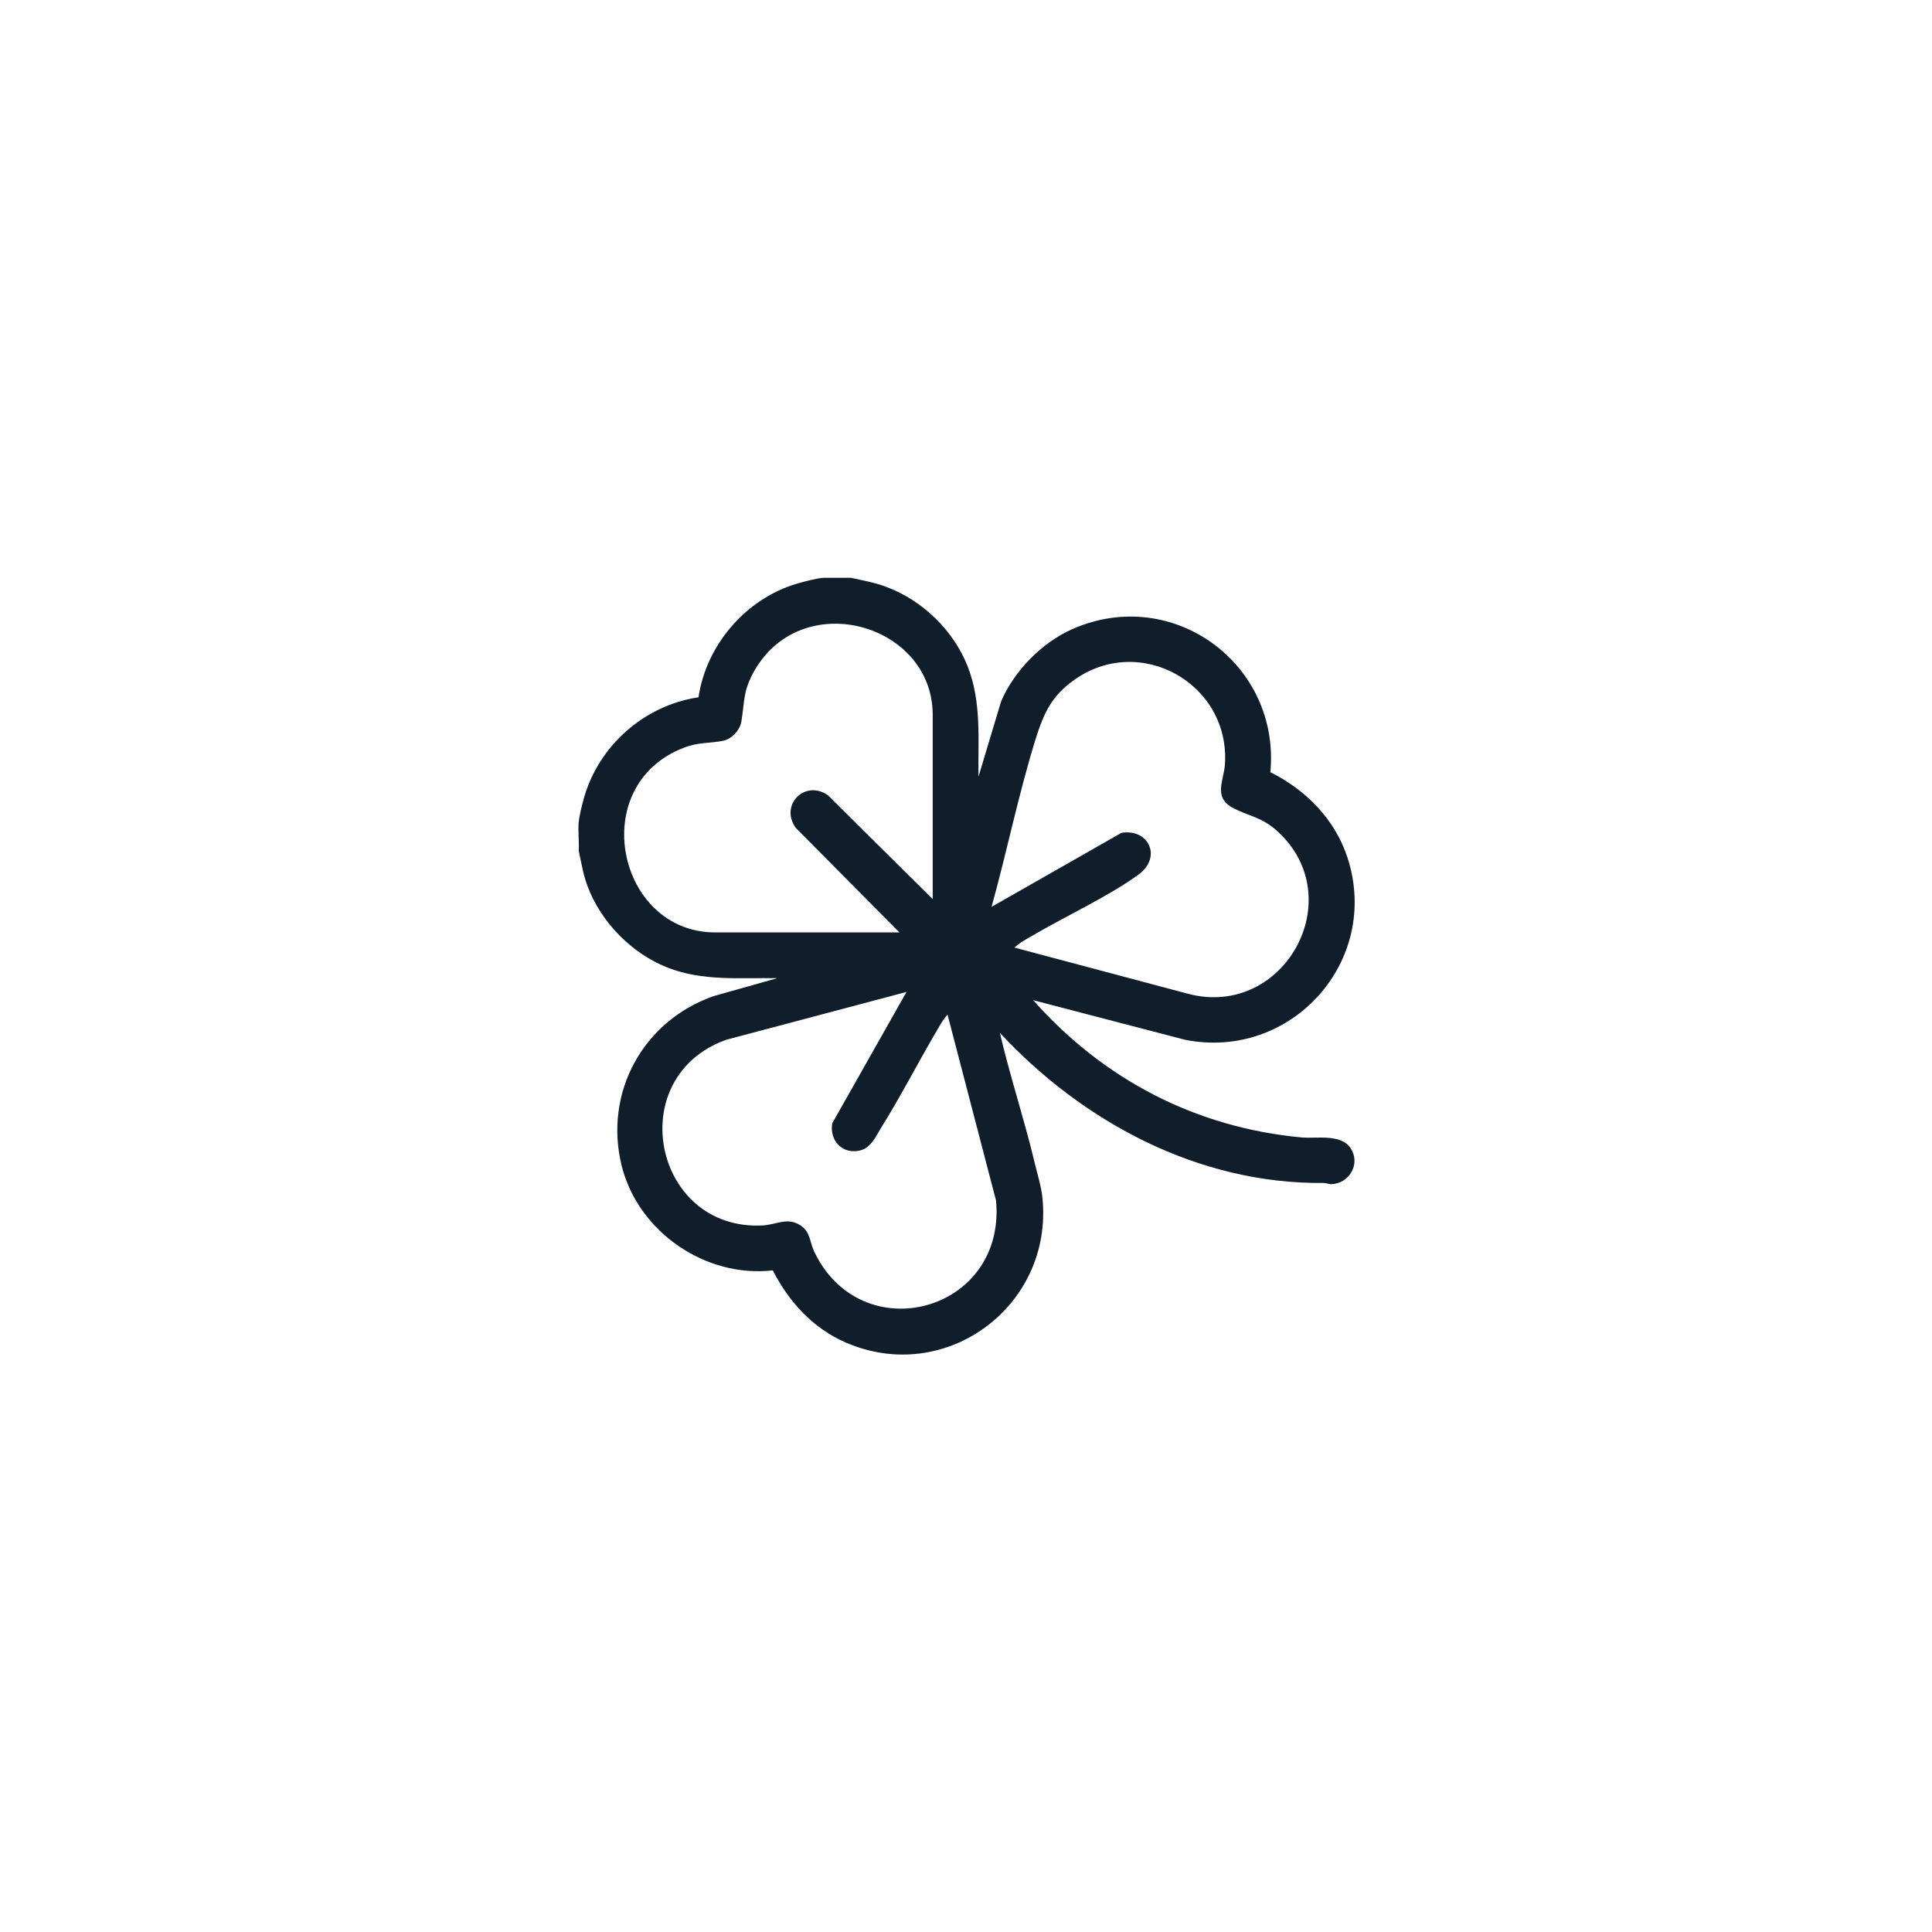
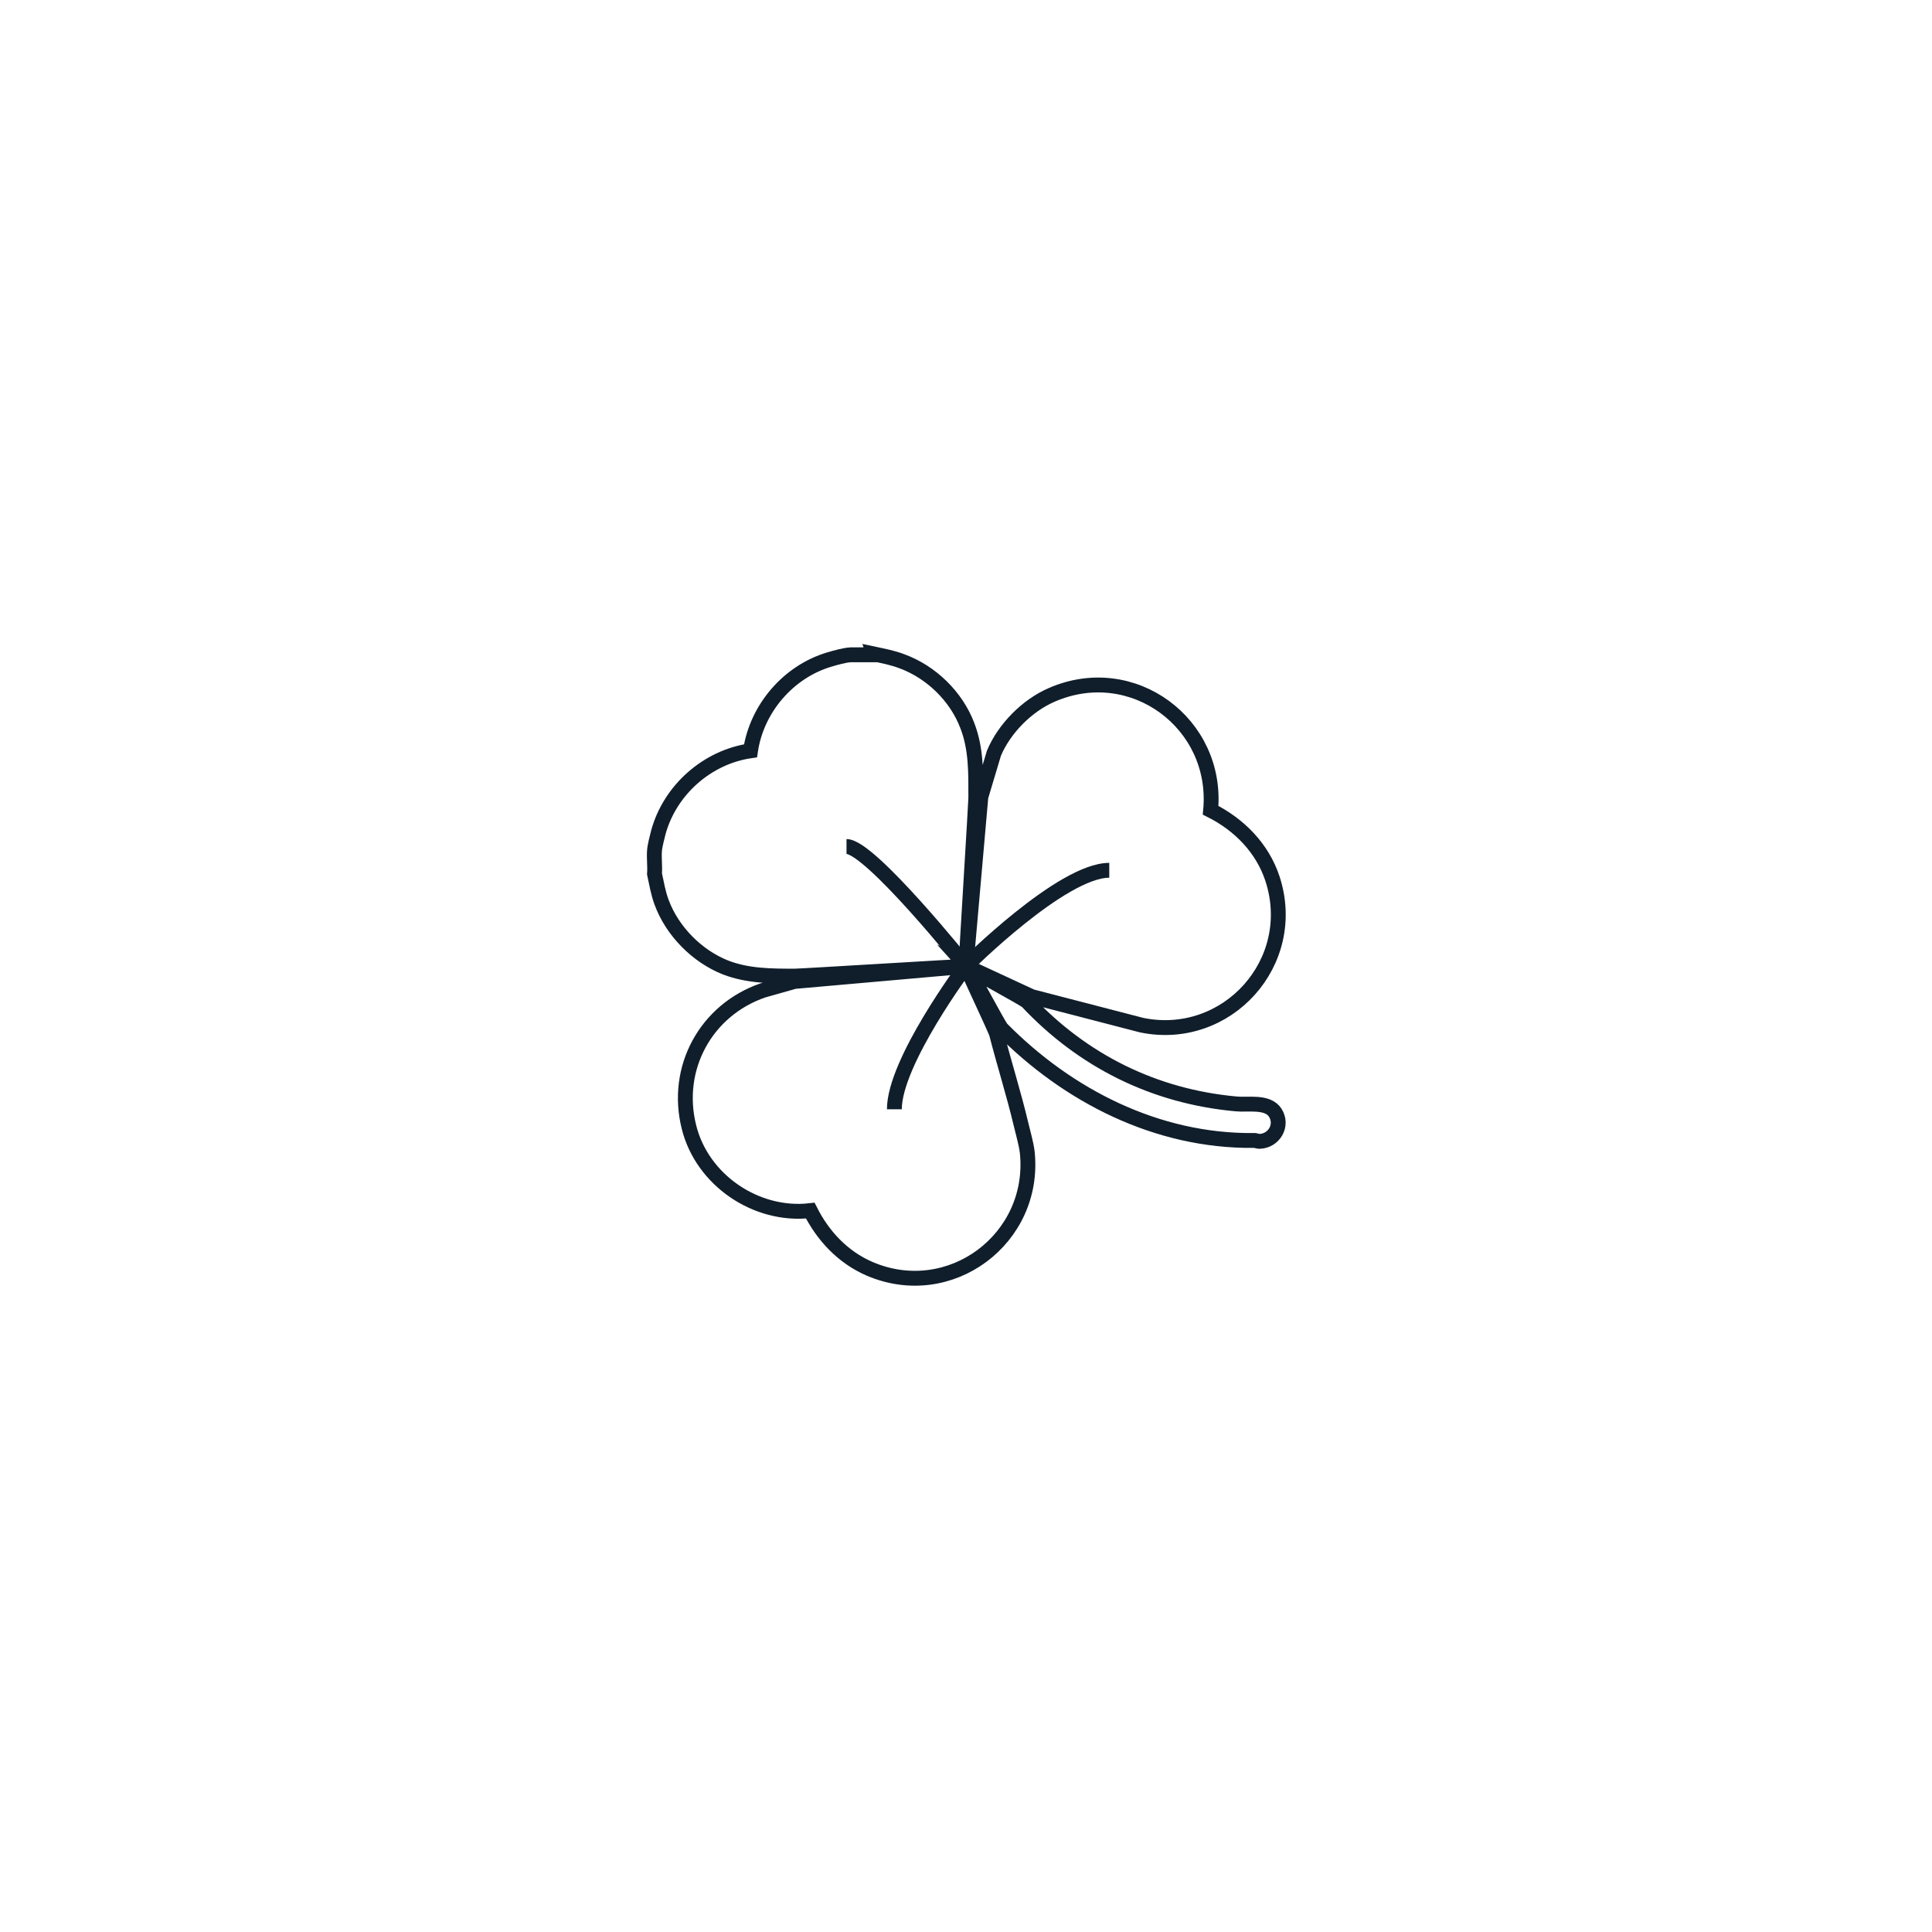
<svg xmlns="http://www.w3.org/2000/svg" id="Layer_1" viewBox="0 0 65 65">
  <defs>
-     <style>.cls-1{fill:#101e2b;}</style>
+     <style>.cls-1{fill:none;stroke:#101e2b;stroke-miterlimit:10;stroke-width:.5px;}</style>
  </defs>
-   <path class="cls-1" d="M28.63,19.44c.41.09.81.16,1.2.31,1.21.45,2.26,1.47,2.73,2.68s.34,2.45.36,3.7l.76-2.53c.44-1.03,1.38-1.99,2.41-2.44,3.38-1.48,6.99,1.19,6.65,4.82,1.19.59,2.17,1.58,2.59,2.86,1.15,3.5-1.9,6.86-5.47,6.14l-5.1-1.33c2.37,2.67,5.47,4.29,9.05,4.62.49.04,1.31-.13,1.63.36.35.53-.05,1.2-.66,1.21-.08,0-.16-.04-.25-.04-4.2.04-8.09-2.04-10.89-5.05.34,1.46.82,2.9,1.17,4.37.09.38.22.78.26,1.17.38,3.63-3.24,6.34-6.61,4.88-1.11-.48-1.92-1.37-2.46-2.43-2.26.26-4.52-1.29-5.08-3.5-.62-2.47.71-4.9,3.1-5.73l2.13-.6c-1.25-.02-2.51.11-3.7-.36s-2.23-1.52-2.68-2.73c-.15-.39-.21-.79-.3-1.2.02-.31-.03-.66,0-.97.02-.2.11-.57.17-.78.49-1.77,2.03-3.14,3.86-3.41.26-1.76,1.59-3.31,3.3-3.82.24-.07.65-.18.89-.2h.97ZM31.38,30.25v-6.2c0-3.05-4.36-4.31-5.99-1.5-.4.7-.33,1.02-.45,1.74-.05.28-.32.57-.6.63-.48.1-.83.04-1.34.24-3.29,1.27-2.23,6.21,1.06,6.21h6.2l-3.49-3.52c-.55-.77.32-1.64,1.09-1.09l3.52,3.49ZM34.13,31.88l5.86,1.56c3.22.83,5.46-3.23,2.98-5.48-.54-.49-.96-.49-1.51-.79-.64-.35-.29-.92-.25-1.43.2-2.73-2.86-4.46-5.09-2.85-.74.53-1,1.1-1.27,1.95-.58,1.86-.97,3.8-1.49,5.67l4.37-2.49c.92-.15,1.37.82.58,1.4-.98.72-2.47,1.41-3.56,2.05-.21.12-.45.25-.63.42ZM30.51,33.37l-6.07,1.61c-3.51,1.25-2.46,6.42,1.2,6.25.47-.02.84-.29,1.28-.01.34.21.32.55.46.86,1.58,3.38,6.48,2.07,6.13-1.69l-1.63-6.25c-.16.16-.28.4-.4.6-.62,1.06-1.19,2.17-1.84,3.21-.17.28-.33.65-.68.75-.6.16-1.06-.31-.96-.91l2.5-4.42Z" />
+   <path class="cls-1" d="M29.39,22c.33.07.65.13.96.25.98.36,1.82,1.18,2.19,2.15.31.79.29,1.61.29,2.44,0,.18-.33,5.49-.33,5.66l.5-5.69.44-1.47c.35-.83,1.11-1.6,1.94-1.96,2.72-1.19,5.62.96,5.35,3.88.96.48,1.74,1.27,2.08,2.3.92,2.81-1.53,5.52-4.4,4.93l-3.7-.96-2.2-1.02c.08.09,1.97,1.1,2.05,1.19,1.87,1.99,4.27,3.19,7.03,3.44.4.04,1.05-.1,1.31.29.28.43-.04.96-.53.97-.06,0-.13-.04-.2-.03-3.24.03-6.24-1.5-8.47-3.76-.1-.1-1.1-2-1.19-2.1.04.16.98,2.12,1.02,2.28.26,1.01.58,2.02.82,3.03.07.3.17.63.21.94.31,2.91-2.6,5.1-5.32,3.92-.89-.39-1.55-1.1-1.98-1.95-1.82.21-3.64-1.03-4.08-2.81-.5-1.98.57-3.94,2.49-4.6l1.06-.3,5.78-.51c-.21,0-5.55.33-5.77.33-.79,0-1.58,0-2.33-.29-.96-.38-1.79-1.22-2.15-2.19-.12-.32-.17-.64-.24-.96.02-.25-.02-.53,0-.78.01-.16.09-.46.13-.62.39-1.42,1.64-2.53,3.1-2.74.21-1.42,1.27-2.66,2.65-3.07.2-.06.52-.15.72-.16h.78Z" />
+   <path class="cls-1" d="M28.48,28.48c.8,0,4.02,4.02,4.02,4.02,0,0,3.22-3.22,4.82-3.22" />
+   <path class="cls-1" d="M32.5,32.5s-2.41,3.22-2.41,4.82" />
</svg>
